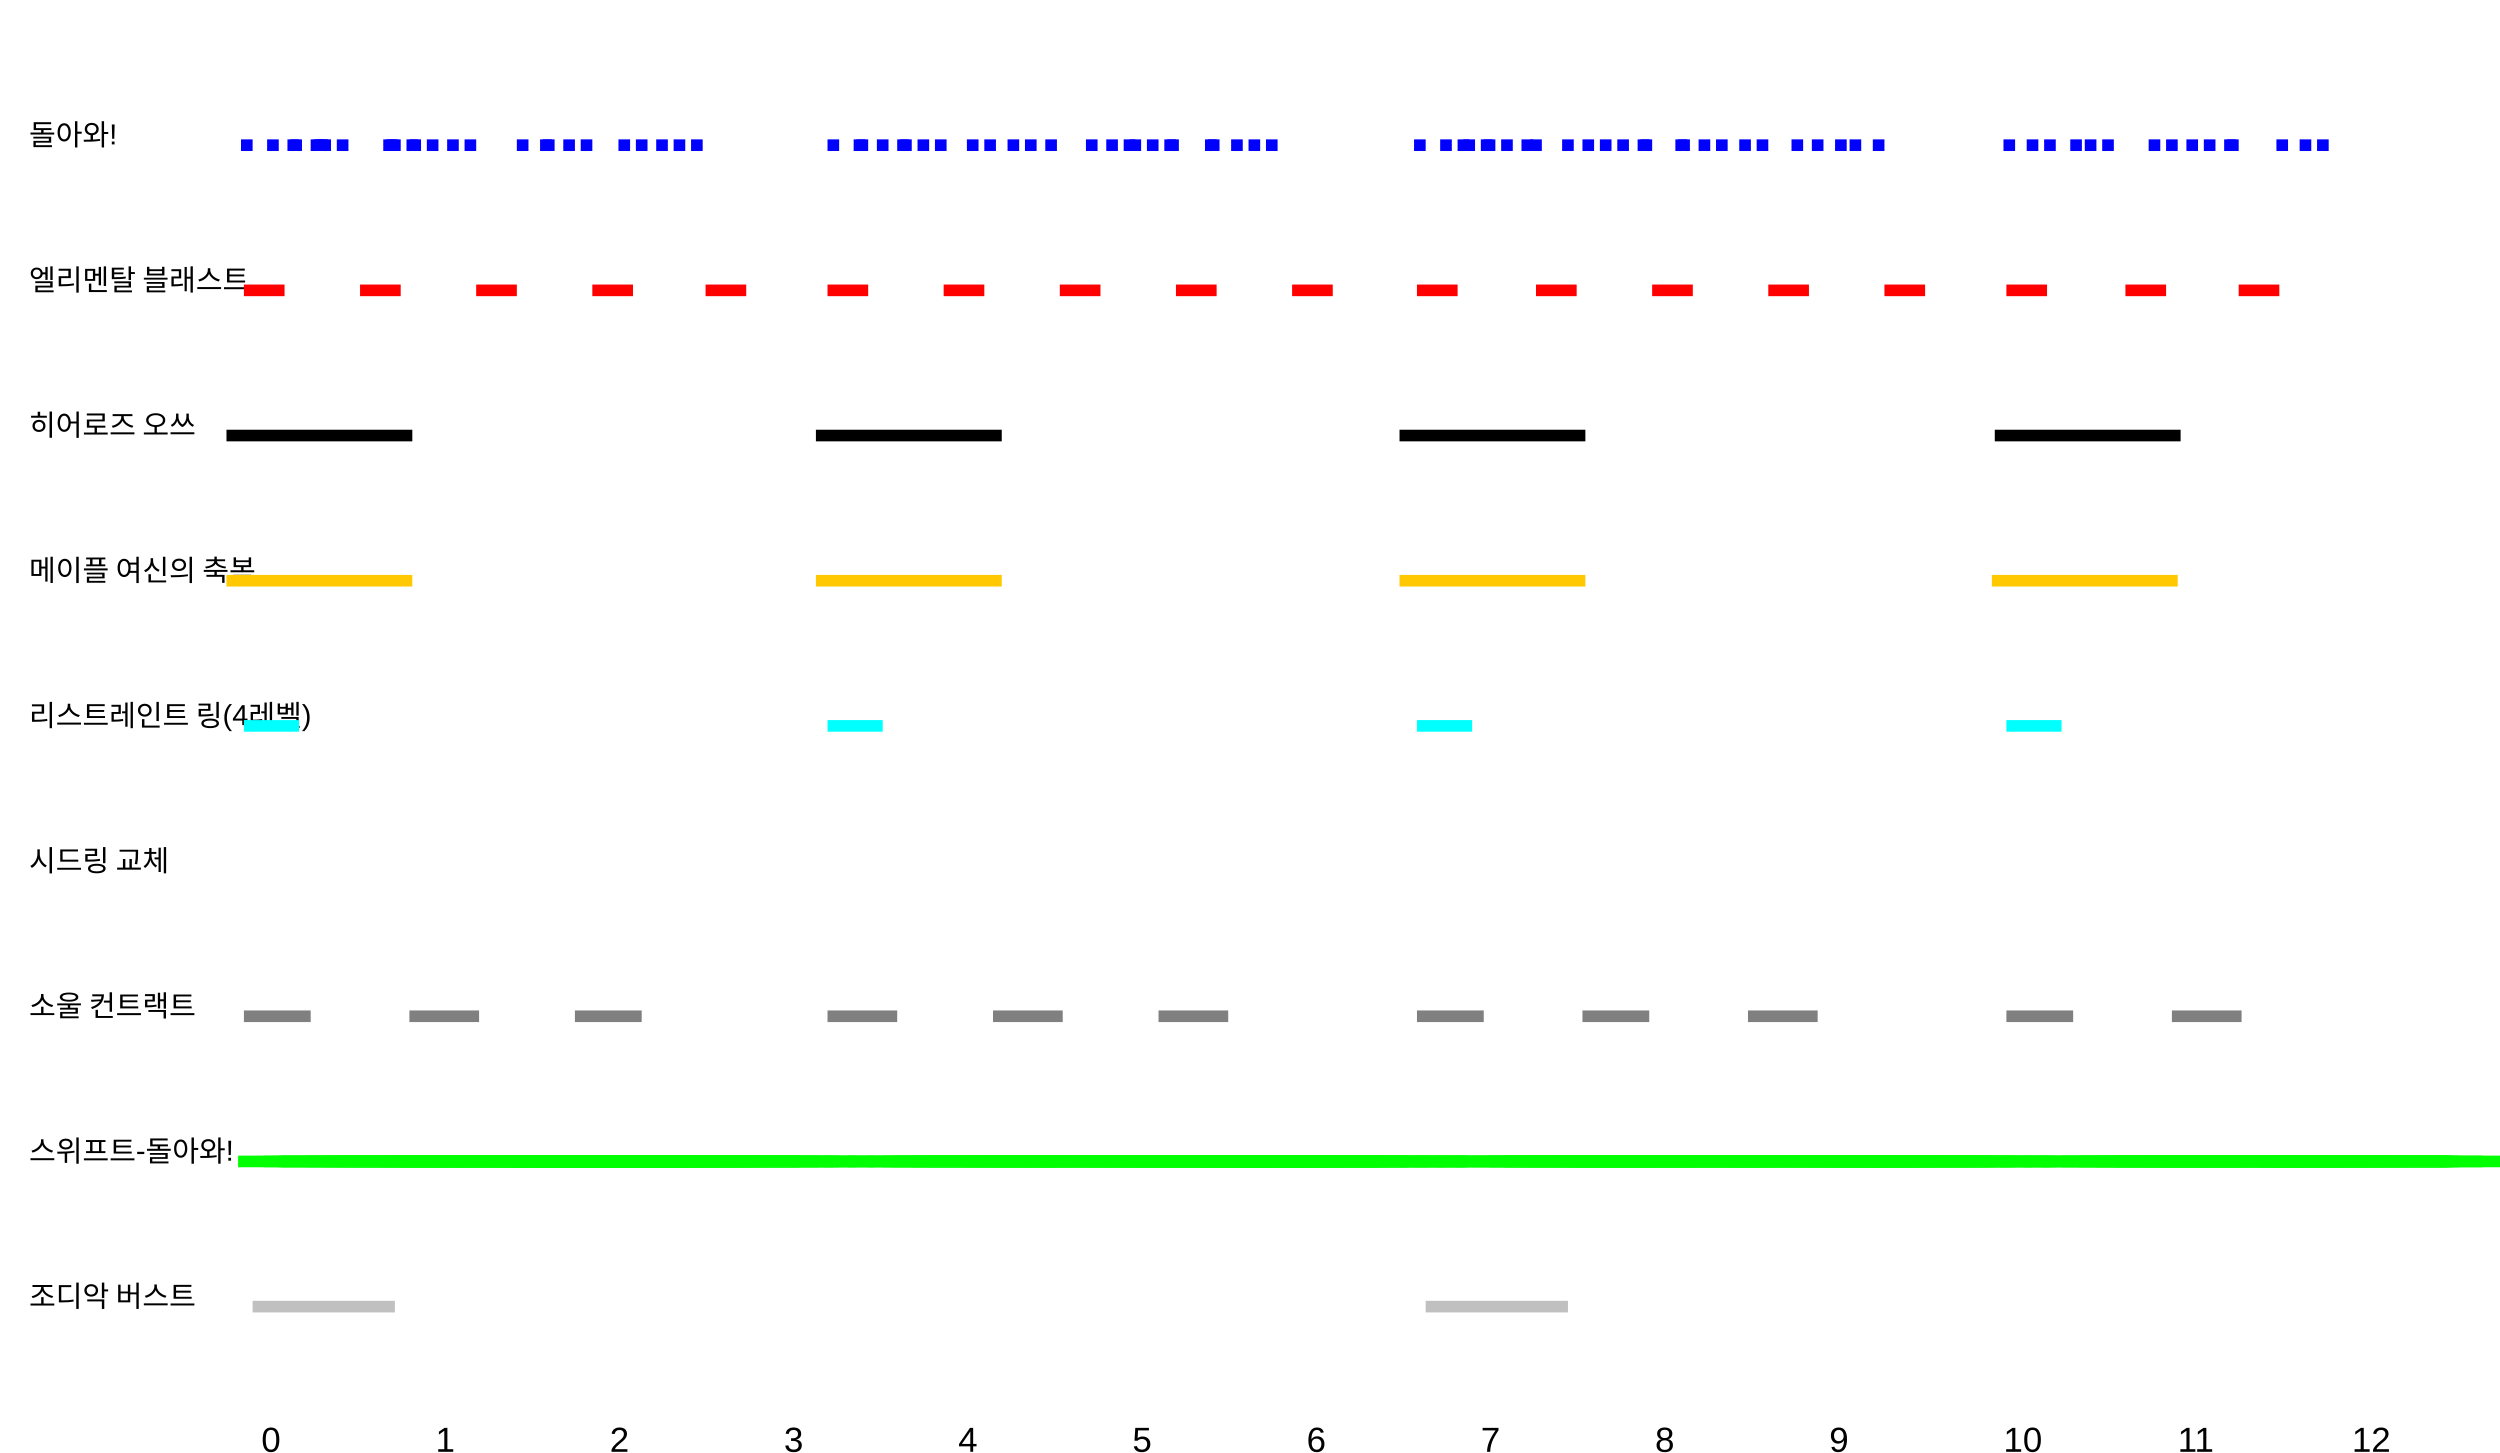
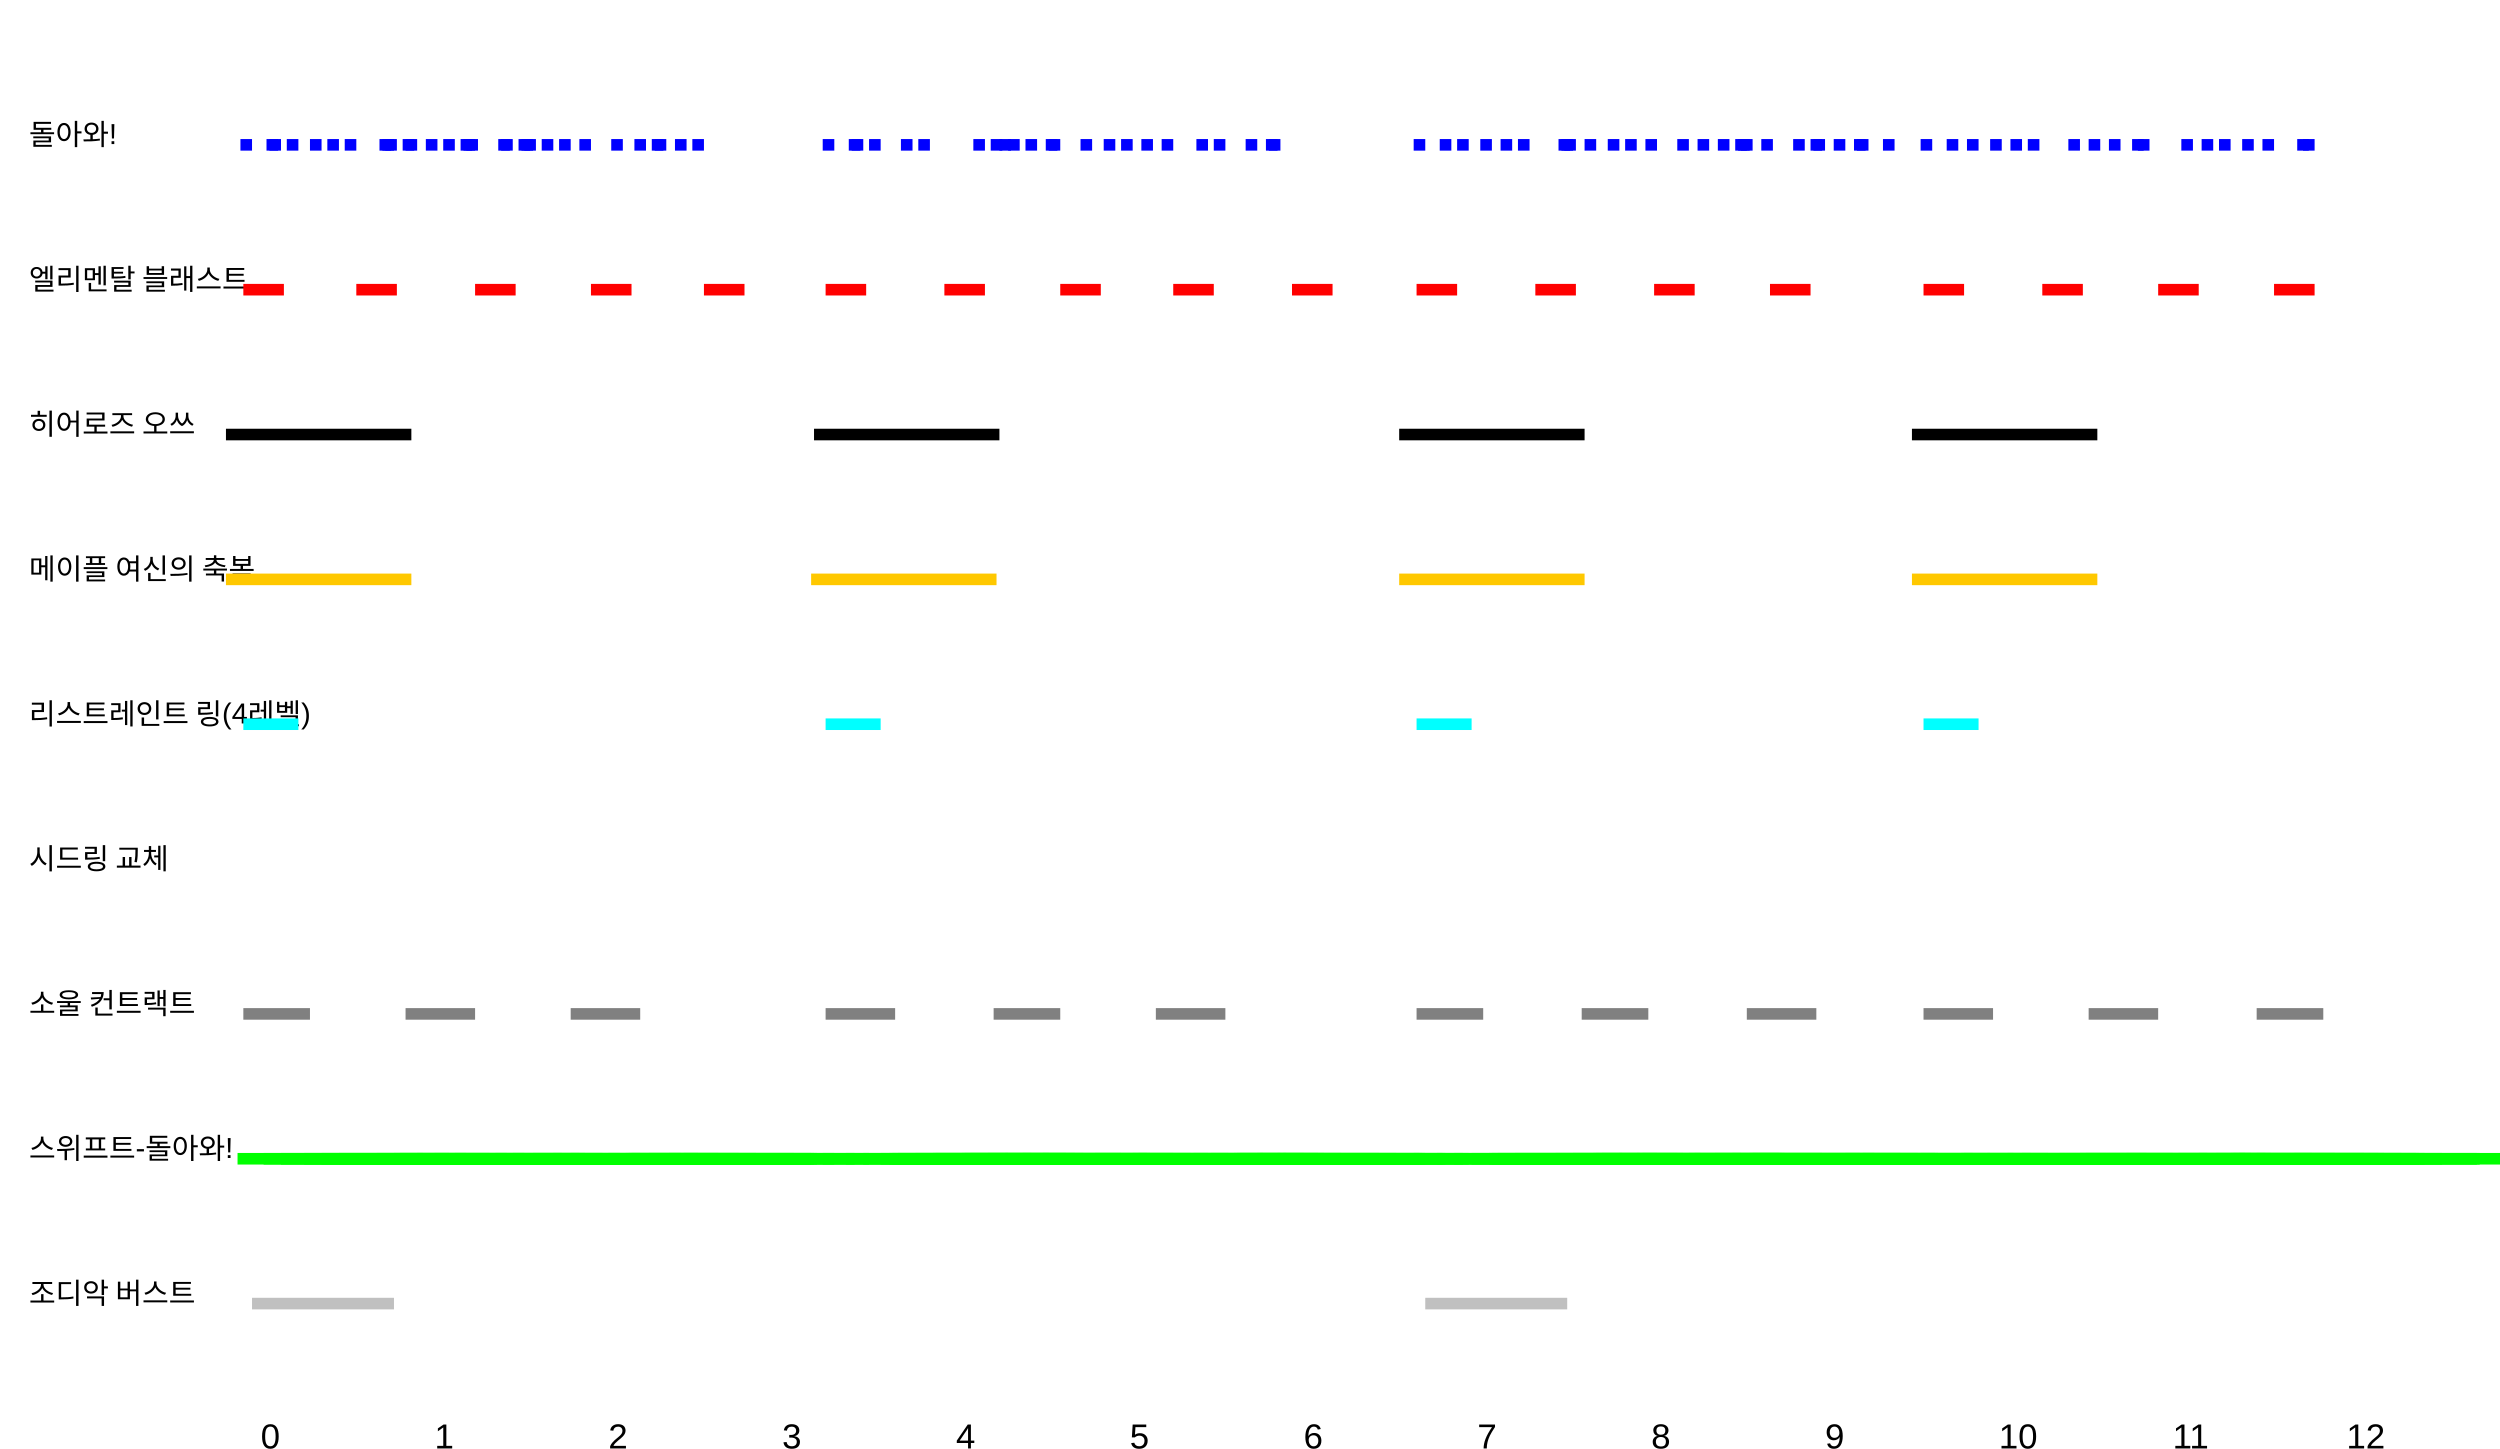
<svg xmlns="http://www.w3.org/2000/svg" style="fill-opacity:1; color-rendering:auto; color-interpolation:auto; text-rendering:auto; stroke:black; stroke-linecap:square; stroke-miterlimit:10; shape-rendering:auto; stroke-opacity:1; fill:black; stroke-dasharray:none; font-weight:normal; stroke-width:1; font-family:'Dialog'; font-style:normal; stroke-linejoin:miter; font-size:12px; stroke-dashoffset:0; image-rendering:auto;">
  <defs id="genericDefs" />
  <g>
    <g style="font-family:'Arial'; font-size:10px;">
      <text x="10" xml:space="preserve" y="50" style="stroke:none;">돌아와!</text>
      <line x1="85" x2="85" y1="50" style="fill:none; stroke:blue; stroke-width:4;" y2="50" />
      <line x1="94" x2="94" y1="50" style="fill:none; stroke:blue; stroke-width:4;" y2="50" />
+       <line x1="95" x2="95" y1="50" style="fill:none; stroke:blue; stroke-width:4;" y2="50" />
      <line x1="101" x2="101" y1="50" style="fill:none; stroke:blue; stroke-width:4;" y2="50" />
-       <line x1="102" x2="102" y1="50" style="fill:none; stroke:blue; stroke-width:4;" y2="50" />
      <line x1="109" x2="109" y1="50" style="fill:none; stroke:blue; stroke-width:4;" y2="50" />
-       <line x1="110" x2="110" y1="50" style="fill:none; stroke:blue; stroke-width:4;" y2="50" />
-       <line x1="111" x2="111" y1="50" style="fill:none; stroke:blue; stroke-width:4;" y2="50" />
-       <line x1="112" x2="112" y1="50" style="fill:none; stroke:blue; stroke-width:4;" y2="50" />
-       <line x1="118" x2="118" y1="50" style="fill:none; stroke:blue; stroke-width:4;" y2="50" />
+       <line x1="115" x2="115" y1="50" style="fill:none; stroke:blue; stroke-width:4;" y2="50" />
+       <line x1="121" x2="121" y1="50" style="fill:none; stroke:blue; stroke-width:4;" y2="50" />
+       <line x1="133" x2="133" y1="50" style="fill:none; stroke:blue; stroke-width:4;" y2="50" />
      <line x1="134" x2="134" y1="50" style="fill:none; stroke:blue; stroke-width:4;" y2="50" />
      <line x1="135" x2="135" y1="50" style="fill:none; stroke:blue; stroke-width:4;" y2="50" />
-       <line x1="136" x2="136" y1="50" style="fill:none; stroke:blue; stroke-width:4;" y2="50" />
+       <line x1="141" x2="141" y1="50" style="fill:none; stroke:blue; stroke-width:4;" y2="50" />
      <line x1="142" x2="142" y1="50" style="fill:none; stroke:blue; stroke-width:4;" y2="50" />
-       <line x1="143" x2="143" y1="50" style="fill:none; stroke:blue; stroke-width:4;" y2="50" />
      <line x1="149" x2="149" y1="50" style="fill:none; stroke:blue; stroke-width:4;" y2="50" />
-       <line x1="156" x2="156" y1="50" style="fill:none; stroke:blue; stroke-width:4;" y2="50" />
+       <line x1="155" x2="155" y1="50" style="fill:none; stroke:blue; stroke-width:4;" y2="50" />
+       <line x1="161" x2="161" y1="50" style="fill:none; stroke:blue; stroke-width:4;" y2="50" />
      <line x1="162" x2="162" y1="50" style="fill:none; stroke:blue; stroke-width:4;" y2="50" />
-       <line x1="180" x2="180" y1="50" style="fill:none; stroke:blue; stroke-width:4;" y2="50" />
-       <line x1="188" x2="188" y1="50" style="fill:none; stroke:blue; stroke-width:4;" y2="50" />
+       <line x1="163" x2="163" y1="50" style="fill:none; stroke:blue; stroke-width:4;" y2="50" />
+       <line x1="174" x2="174" y1="50" style="fill:none; stroke:blue; stroke-width:4;" y2="50" />
+       <line x1="175" x2="175" y1="50" style="fill:none; stroke:blue; stroke-width:4;" y2="50" />
+       <line x1="181" x2="181" y1="50" style="fill:none; stroke:blue; stroke-width:4;" y2="50" />
+       <line x1="182" x2="182" y1="50" style="fill:none; stroke:blue; stroke-width:4;" y2="50" />
+       <line x1="183" x2="183" y1="50" style="fill:none; stroke:blue; stroke-width:4;" y2="50" />
      <line x1="189" x2="189" y1="50" style="fill:none; stroke:blue; stroke-width:4;" y2="50" />
-       <line x1="196" x2="196" y1="50" style="fill:none; stroke:blue; stroke-width:4;" y2="50" />
+       <line x1="195" x2="195" y1="50" style="fill:none; stroke:blue; stroke-width:4;" y2="50" />
      <line x1="202" x2="202" y1="50" style="fill:none; stroke:blue; stroke-width:4;" y2="50" />
-       <line x1="215" x2="215" y1="50" style="fill:none; stroke:blue; stroke-width:4;" y2="50" />
+       <line x1="213" x2="213" y1="50" style="fill:none; stroke:blue; stroke-width:4;" y2="50" />
      <line x1="221" x2="221" y1="50" style="fill:none; stroke:blue; stroke-width:4;" y2="50" />
+       <line x1="227" x2="227" y1="50" style="fill:none; stroke:blue; stroke-width:4;" y2="50" />
      <line x1="228" x2="228" y1="50" style="fill:none; stroke:blue; stroke-width:4;" y2="50" />
-       <line x1="234" x2="234" y1="50" style="fill:none; stroke:blue; stroke-width:4;" y2="50" />
-       <line x1="240" x2="240" y1="50" style="fill:none; stroke:blue; stroke-width:4;" y2="50" />
-       <line x1="287" x2="287" y1="50" style="fill:none; stroke:blue; stroke-width:4;" y2="50" />
+       <line x1="235" x2="235" y1="50" style="fill:none; stroke:blue; stroke-width:4;" y2="50" />
+       <line x1="241" x2="241" y1="50" style="fill:none; stroke:blue; stroke-width:4;" y2="50" />
+       <line x1="286" x2="286" y1="50" style="fill:none; stroke:blue; stroke-width:4;" y2="50" />
+       <line x1="295" x2="295" y1="50" style="fill:none; stroke:blue; stroke-width:4;" y2="50" />
      <line x1="296" x2="296" y1="50" style="fill:none; stroke:blue; stroke-width:4;" y2="50" />
-       <line x1="297" x2="297" y1="50" style="fill:none; stroke:blue; stroke-width:4;" y2="50" />
-       <line x1="304" x2="304" y1="50" style="fill:none; stroke:blue; stroke-width:4;" y2="50" />
-       <line x1="311" x2="311" y1="50" style="fill:none; stroke:blue; stroke-width:4;" y2="50" />
-       <line x1="312" x2="312" y1="50" style="fill:none; stroke:blue; stroke-width:4;" y2="50" />
-       <line x1="318" x2="318" y1="50" style="fill:none; stroke:blue; stroke-width:4;" y2="50" />
-       <line x1="324" x2="324" y1="50" style="fill:none; stroke:blue; stroke-width:4;" y2="50" />
-       <line x1="335" x2="335" y1="50" style="fill:none; stroke:blue; stroke-width:4;" y2="50" />
-       <line x1="341" x2="341" y1="50" style="fill:none; stroke:blue; stroke-width:4;" y2="50" />
-       <line x1="349" x2="349" y1="50" style="fill:none; stroke:blue; stroke-width:4;" y2="50" />
-       <line x1="355" x2="355" y1="50" style="fill:none; stroke:blue; stroke-width:4;" y2="50" />
-       <line x1="362" x2="362" y1="50" style="fill:none; stroke:blue; stroke-width:4;" y2="50" />
-       <line x1="376" x2="376" y1="50" style="fill:none; stroke:blue; stroke-width:4;" y2="50" />
+       <line x1="302" x2="302" y1="50" style="fill:none; stroke:blue; stroke-width:4;" y2="50" />
+       <line x1="313" x2="313" y1="50" style="fill:none; stroke:blue; stroke-width:4;" y2="50" />
+       <line x1="319" x2="319" y1="50" style="fill:none; stroke:blue; stroke-width:4;" y2="50" />
+       <line x1="338" x2="338" y1="50" style="fill:none; stroke:blue; stroke-width:4;" y2="50" />
+       <line x1="344" x2="344" y1="50" style="fill:none; stroke:blue; stroke-width:4;" y2="50" />
+       <line x1="347" x2="347" y1="50" style="fill:none; stroke:blue; stroke-width:4;" y2="50" />
+       <line x1="350" x2="350" y1="50" style="fill:none; stroke:blue; stroke-width:4;" y2="50" />
+       <line x1="356" x2="356" y1="50" style="fill:none; stroke:blue; stroke-width:4;" y2="50" />
+       <line x1="363" x2="363" y1="50" style="fill:none; stroke:blue; stroke-width:4;" y2="50" />
+       <line x1="364" x2="364" y1="50" style="fill:none; stroke:blue; stroke-width:4;" y2="50" />
+       <line x1="375" x2="375" y1="50" style="fill:none; stroke:blue; stroke-width:4;" y2="50" />
      <line x1="383" x2="383" y1="50" style="fill:none; stroke:blue; stroke-width:4;" y2="50" />
      <line x1="389" x2="389" y1="50" style="fill:none; stroke:blue; stroke-width:4;" y2="50" />
-       <line x1="391" x2="391" y1="50" style="fill:none; stroke:blue; stroke-width:4;" y2="50" />
-       <line x1="397" x2="397" y1="50" style="fill:none; stroke:blue; stroke-width:4;" y2="50" />
+       <line x1="396" x2="396" y1="50" style="fill:none; stroke:blue; stroke-width:4;" y2="50" />
      <line x1="403" x2="403" y1="50" style="fill:none; stroke:blue; stroke-width:4;" y2="50" />
-       <line x1="404" x2="404" y1="50" style="fill:none; stroke:blue; stroke-width:4;" y2="50" />
-       <line x1="417" x2="417" y1="50" style="fill:none; stroke:blue; stroke-width:4;" y2="50" />
-       <line x1="418" x2="418" y1="50" style="fill:none; stroke:blue; stroke-width:4;" y2="50" />
-       <line x1="426" x2="426" y1="50" style="fill:none; stroke:blue; stroke-width:4;" y2="50" />
+       <line x1="415" x2="415" y1="50" style="fill:none; stroke:blue; stroke-width:4;" y2="50" />
+       <line x1="421" x2="421" y1="50" style="fill:none; stroke:blue; stroke-width:4;" y2="50" />
      <line x1="432" x2="432" y1="50" style="fill:none; stroke:blue; stroke-width:4;" y2="50" />
-       <line x1="438" x2="438" y1="50" style="fill:none; stroke:blue; stroke-width:4;" y2="50" />
-       <line x1="489" x2="489" y1="50" style="fill:none; stroke:blue; stroke-width:4;" y2="50" />
-       <line x1="498" x2="498" y1="50" style="fill:none; stroke:blue; stroke-width:4;" y2="50" />
-       <line x1="504" x2="504" y1="50" style="fill:none; stroke:blue; stroke-width:4;" y2="50" />
-       <line x1="506" x2="506" y1="50" style="fill:none; stroke:blue; stroke-width:4;" y2="50" />
-       <line x1="512" x2="512" y1="50" style="fill:none; stroke:blue; stroke-width:4;" y2="50" />
+       <line x1="439" x2="439" y1="50" style="fill:none; stroke:blue; stroke-width:4;" y2="50" />
+       <line x1="440" x2="440" y1="50" style="fill:none; stroke:blue; stroke-width:4;" y2="50" />
+       <line x1="490" x2="490" y1="50" style="fill:none; stroke:blue; stroke-width:4;" y2="50" />
+       <line x1="499" x2="499" y1="50" style="fill:none; stroke:blue; stroke-width:4;" y2="50" />
+       <line x1="505" x2="505" y1="50" style="fill:none; stroke:blue; stroke-width:4;" y2="50" />
      <line x1="513" x2="513" y1="50" style="fill:none; stroke:blue; stroke-width:4;" y2="50" />
-       <line x1="519" x2="519" y1="50" style="fill:none; stroke:blue; stroke-width:4;" y2="50" />
+       <line x1="520" x2="520" y1="50" style="fill:none; stroke:blue; stroke-width:4;" y2="50" />
      <line x1="526" x2="526" y1="50" style="fill:none; stroke:blue; stroke-width:4;" y2="50" />
-       <line x1="529" x2="529" y1="50" style="fill:none; stroke:blue; stroke-width:4;" y2="50" />
      <line x1="540" x2="540" y1="50" style="fill:none; stroke:blue; stroke-width:4;" y2="50" />
-       <line x1="547" x2="547" y1="50" style="fill:none; stroke:blue; stroke-width:4;" y2="50" />
-       <line x1="553" x2="553" y1="50" style="fill:none; stroke:blue; stroke-width:4;" y2="50" />
-       <line x1="559" x2="559" y1="50" style="fill:none; stroke:blue; stroke-width:4;" y2="50" />
-       <line x1="566" x2="566" y1="50" style="fill:none; stroke:blue; stroke-width:4;" y2="50" />
-       <line x1="567" x2="567" y1="50" style="fill:none; stroke:blue; stroke-width:4;" y2="50" />
-       <line x1="579" x2="579" y1="50" style="fill:none; stroke:blue; stroke-width:4;" y2="50" />
-       <line x1="580" x2="580" y1="50" style="fill:none; stroke:blue; stroke-width:4;" y2="50" />
-       <line x1="587" x2="587" y1="50" style="fill:none; stroke:blue; stroke-width:4;" y2="50" />
-       <line x1="593" x2="593" y1="50" style="fill:none; stroke:blue; stroke-width:4;" y2="50" />
+       <line x1="541" x2="541" y1="50" style="fill:none; stroke:blue; stroke-width:4;" y2="50" />
+       <line x1="542" x2="542" y1="50" style="fill:none; stroke:blue; stroke-width:4;" y2="50" />
+       <line x1="549" x2="549" y1="50" style="fill:none; stroke:blue; stroke-width:4;" y2="50" />
+       <line x1="557" x2="557" y1="50" style="fill:none; stroke:blue; stroke-width:4;" y2="50" />
+       <line x1="563" x2="563" y1="50" style="fill:none; stroke:blue; stroke-width:4;" y2="50" />
+       <line x1="570" x2="570" y1="50" style="fill:none; stroke:blue; stroke-width:4;" y2="50" />
+       <line x1="581" x2="581" y1="50" style="fill:none; stroke:blue; stroke-width:4;" y2="50" />
+       <line x1="588" x2="588" y1="50" style="fill:none; stroke:blue; stroke-width:4;" y2="50" />
+       <line x1="595" x2="595" y1="50" style="fill:none; stroke:blue; stroke-width:4;" y2="50" />
      <line x1="601" x2="601" y1="50" style="fill:none; stroke:blue; stroke-width:4;" y2="50" />
-       <line x1="607" x2="607" y1="50" style="fill:none; stroke:blue; stroke-width:4;" y2="50" />
-       <line x1="619" x2="619" y1="50" style="fill:none; stroke:blue; stroke-width:4;" y2="50" />
-       <line x1="626" x2="626" y1="50" style="fill:none; stroke:blue; stroke-width:4;" y2="50" />
-       <line x1="634" x2="634" y1="50" style="fill:none; stroke:blue; stroke-width:4;" y2="50" />
-       <line x1="639" x2="639" y1="50" style="fill:none; stroke:blue; stroke-width:4;" y2="50" />
-       <line x1="647" x2="647" y1="50" style="fill:none; stroke:blue; stroke-width:4;" y2="50" />
-       <line x1="692" x2="692" y1="50" style="fill:none; stroke:blue; stroke-width:4;" y2="50" />
-       <line x1="700" x2="700" y1="50" style="fill:none; stroke:blue; stroke-width:4;" y2="50" />
-       <line x1="706" x2="706" y1="50" style="fill:none; stroke:blue; stroke-width:4;" y2="50" />
-       <line x1="715" x2="715" y1="50" style="fill:none; stroke:blue; stroke-width:4;" y2="50" />
-       <line x1="720" x2="720" y1="50" style="fill:none; stroke:blue; stroke-width:4;" y2="50" />
-       <line x1="726" x2="726" y1="50" style="fill:none; stroke:blue; stroke-width:4;" y2="50" />
-       <line x1="742" x2="742" y1="50" style="fill:none; stroke:blue; stroke-width:4;" y2="50" />
-       <line x1="748" x2="748" y1="50" style="fill:none; stroke:blue; stroke-width:4;" y2="50" />
+       <line x1="602" x2="602" y1="50" style="fill:none; stroke:blue; stroke-width:4;" y2="50" />
+       <line x1="603" x2="603" y1="50" style="fill:none; stroke:blue; stroke-width:4;" y2="50" />
+       <line x1="610" x2="610" y1="50" style="fill:none; stroke:blue; stroke-width:4;" y2="50" />
+       <line x1="621" x2="621" y1="50" style="fill:none; stroke:blue; stroke-width:4;" y2="50" />
+       <line x1="627" x2="627" y1="50" style="fill:none; stroke:blue; stroke-width:4;" y2="50" />
+       <line x1="628" x2="628" y1="50" style="fill:none; stroke:blue; stroke-width:4;" y2="50" />
+       <line x1="635" x2="635" y1="50" style="fill:none; stroke:blue; stroke-width:4;" y2="50" />
+       <line x1="642" x2="642" y1="50" style="fill:none; stroke:blue; stroke-width:4;" y2="50" />
+       <line x1="643" x2="643" y1="50" style="fill:none; stroke:blue; stroke-width:4;" y2="50" />
+       <line x1="652" x2="652" y1="50" style="fill:none; stroke:blue; stroke-width:4;" y2="50" />
+       <line x1="665" x2="665" y1="50" style="fill:none; stroke:blue; stroke-width:4;" y2="50" />
+       <line x1="674" x2="674" y1="50" style="fill:none; stroke:blue; stroke-width:4;" y2="50" />
+       <line x1="681" x2="681" y1="50" style="fill:none; stroke:blue; stroke-width:4;" y2="50" />
+       <line x1="689" x2="689" y1="50" style="fill:none; stroke:blue; stroke-width:4;" y2="50" />
+       <line x1="696" x2="696" y1="50" style="fill:none; stroke:blue; stroke-width:4;" y2="50" />
+       <line x1="702" x2="702" y1="50" style="fill:none; stroke:blue; stroke-width:4;" y2="50" />
+       <line x1="716" x2="716" y1="50" style="fill:none; stroke:blue; stroke-width:4;" y2="50" />
+       <line x1="723" x2="723" y1="50" style="fill:none; stroke:blue; stroke-width:4;" y2="50" />
+       <line x1="730" x2="730" y1="50" style="fill:none; stroke:blue; stroke-width:4;" y2="50" />
+       <line x1="738" x2="738" y1="50" style="fill:none; stroke:blue; stroke-width:4;" y2="50" />
+       <line x1="740" x2="740" y1="50" style="fill:none; stroke:blue; stroke-width:4;" y2="50" />
      <line x1="755" x2="755" y1="50" style="fill:none; stroke:blue; stroke-width:4;" y2="50" />
-       <line x1="761" x2="761" y1="50" style="fill:none; stroke:blue; stroke-width:4;" y2="50" />
+       <line x1="762" x2="762" y1="50" style="fill:none; stroke:blue; stroke-width:4;" y2="50" />
      <line x1="768" x2="768" y1="50" style="fill:none; stroke:blue; stroke-width:4;" y2="50" />
-       <line x1="769" x2="769" y1="50" style="fill:none; stroke:blue; stroke-width:4;" y2="50" />
-       <line x1="786" x2="786" y1="50" style="fill:none; stroke:blue; stroke-width:4;" y2="50" />
-       <line x1="794" x2="794" y1="50" style="fill:none; stroke:blue; stroke-width:4;" y2="50" />
-       <line x1="800" x2="800" y1="50" style="fill:none; stroke:blue; stroke-width:4;" y2="50" />
+       <line x1="776" x2="776" y1="50" style="fill:none; stroke:blue; stroke-width:4;" y2="50" />
+       <line x1="783" x2="783" y1="50" style="fill:none; stroke:blue; stroke-width:4;" y2="50" />
+       <line x1="795" x2="795" y1="50" style="fill:none; stroke:blue; stroke-width:4;" y2="50" />
+       <line x1="797" x2="797" y1="50" style="fill:none; stroke:blue; stroke-width:4;" y2="50" />
      <text x="10" xml:space="preserve" y="100" style="stroke-width:4; stroke:none;">엘리멘탈 블래스트</text>
      <line x1="86" x2="96" y1="100" style="fill:none; stroke:red; stroke-width:4;" y2="100" />
-       <line x1="126" x2="136" y1="100" style="fill:none; stroke:red; stroke-width:4;" y2="100" />
+       <line x1="125" x2="135" y1="100" style="fill:none; stroke:red; stroke-width:4;" y2="100" />
      <line x1="166" x2="176" y1="100" style="fill:none; stroke:red; stroke-width:4;" y2="100" />
      <line x1="206" x2="216" y1="100" style="fill:none; stroke:red; stroke-width:4;" y2="100" />
      <line x1="245" x2="255" y1="100" style="fill:none; stroke:red; stroke-width:4;" y2="100" />
      <line x1="287" x2="297" y1="100" style="fill:none; stroke:red; stroke-width:4;" y2="100" />
-       <line x1="327" x2="337" y1="100" style="fill:none; stroke:red; stroke-width:4;" y2="100" />
-       <line x1="367" x2="377" y1="100" style="fill:none; stroke:red; stroke-width:4;" y2="100" />
+       <line x1="328" x2="338" y1="100" style="fill:none; stroke:red; stroke-width:4;" y2="100" />
+       <line x1="368" x2="378" y1="100" style="fill:none; stroke:red; stroke-width:4;" y2="100" />
      <line x1="407" x2="417" y1="100" style="fill:none; stroke:red; stroke-width:4;" y2="100" />
-       <line x1="447" x2="457" y1="100" style="fill:none; stroke:red; stroke-width:4;" y2="100" />
-       <line x1="490" x2="500" y1="100" style="fill:none; stroke:red; stroke-width:4;" y2="100" />
-       <line x1="531" x2="541" y1="100" style="fill:none; stroke:red; stroke-width:4;" y2="100" />
-       <line x1="571" x2="581" y1="100" style="fill:none; stroke:red; stroke-width:4;" y2="100" />
-       <line x1="611" x2="621" y1="100" style="fill:none; stroke:red; stroke-width:4;" y2="100" />
-       <line x1="651" x2="661" y1="100" style="fill:none; stroke:red; stroke-width:4;" y2="100" />
-       <line x1="693" x2="703" y1="100" style="fill:none; stroke:red; stroke-width:4;" y2="100" />
-       <line x1="734" x2="744" y1="100" style="fill:none; stroke:red; stroke-width:4;" y2="100" />
-       <line x1="773" x2="783" y1="100" style="fill:none; stroke:red; stroke-width:4;" y2="100" />
+       <line x1="448" x2="458" y1="100" style="fill:none; stroke:red; stroke-width:4;" y2="100" />
+       <line x1="491" x2="501" y1="100" style="fill:none; stroke:red; stroke-width:4;" y2="100" />
+       <line x1="532" x2="542" y1="100" style="fill:none; stroke:red; stroke-width:4;" y2="100" />
+       <line x1="573" x2="583" y1="100" style="fill:none; stroke:red; stroke-width:4;" y2="100" />
+       <line x1="613" x2="623" y1="100" style="fill:none; stroke:red; stroke-width:4;" y2="100" />
+       <line x1="666" x2="676" y1="100" style="fill:none; stroke:red; stroke-width:4;" y2="100" />
+       <line x1="707" x2="717" y1="100" style="fill:none; stroke:red; stroke-width:4;" y2="100" />
+       <line x1="747" x2="757" y1="100" style="fill:none; stroke:red; stroke-width:4;" y2="100" />
+       <line x1="787" x2="797" y1="100" style="fill:none; stroke:red; stroke-width:4;" y2="100" />
      <text x="10" xml:space="preserve" y="150" style="stroke-width:4; stroke:none;">히어로즈 오쓰</text>
      <line x1="80" x2="140" y1="150" style="fill:none; stroke-width:4;" y2="150" />
      <line x1="283" x2="343" y1="150" style="fill:none; stroke-width:4;" y2="150" />
-       <line x1="484" x2="544" y1="150" style="fill:none; stroke-width:4;" y2="150" />
-       <line x1="689" x2="749" y1="150" style="fill:none; stroke-width:4;" y2="150" />
+       <line x1="485" x2="545" y1="150" style="fill:none; stroke-width:4;" y2="150" />
+       <line x1="662" x2="722" y1="150" style="fill:none; stroke-width:4;" y2="150" />
      <text x="10" xml:space="preserve" y="200" style="stroke-width:4; stroke:none;">메이플 여신의 축복</text>
      <line x1="80" x2="140" y1="200" style="fill:none; stroke:rgb(255,200,0); stroke-width:4;" y2="200" />
-       <line x1="283" x2="343" y1="200" style="fill:none; stroke:rgb(255,200,0); stroke-width:4;" y2="200" />
-       <line x1="484" x2="544" y1="200" style="fill:none; stroke:rgb(255,200,0); stroke-width:4;" y2="200" />
-       <line x1="688" x2="748" y1="200" style="fill:none; stroke:rgb(255,200,0); stroke-width:4;" y2="200" />
+       <line x1="282" x2="342" y1="200" style="fill:none; stroke:rgb(255,200,0); stroke-width:4;" y2="200" />
+       <line x1="485" x2="545" y1="200" style="fill:none; stroke:rgb(255,200,0); stroke-width:4;" y2="200" />
+       <line x1="662" x2="722" y1="200" style="fill:none; stroke:rgb(255,200,0); stroke-width:4;" y2="200" />
      <text x="10" xml:space="preserve" y="250" style="stroke-width:4; stroke:none;">리스트레인트 링(4레벨)</text>
      <line x1="86" x2="101" y1="250" style="fill:none; stroke:aqua; stroke-width:4;" y2="250" />
      <line x1="287" x2="302" y1="250" style="fill:none; stroke:aqua; stroke-width:4;" y2="250" />
-       <line x1="490" x2="505" y1="250" style="fill:none; stroke:aqua; stroke-width:4;" y2="250" />
-       <line x1="693" x2="708" y1="250" style="fill:none; stroke:aqua; stroke-width:4;" y2="250" />
+       <line x1="491" x2="506" y1="250" style="fill:none; stroke:aqua; stroke-width:4;" y2="250" />
+       <line x1="666" x2="681" y1="250" style="fill:none; stroke:aqua; stroke-width:4;" y2="250" />
      <text x="10" xml:space="preserve" y="300" style="stroke-width:4; stroke:none;">시드링 교체</text>
      <text x="10" xml:space="preserve" y="350" style="stroke-width:4; stroke:none;">소울 컨트랙트</text>
      <line x1="86" x2="105" y1="350" style="fill:none; stroke:gray; stroke-width:4;" y2="350" />
-       <line x1="143" x2="163" y1="350" style="fill:none; stroke:gray; stroke-width:4;" y2="350" />
-       <line x1="200" x2="219" y1="350" style="fill:none; stroke:gray; stroke-width:4;" y2="350" />
+       <line x1="142" x2="162" y1="350" style="fill:none; stroke:gray; stroke-width:4;" y2="350" />
+       <line x1="199" x2="219" y1="350" style="fill:none; stroke:gray; stroke-width:4;" y2="350" />
      <line x1="287" x2="307" y1="350" style="fill:none; stroke:gray; stroke-width:4;" y2="350" />
-       <line x1="344" x2="364" y1="350" style="fill:none; stroke:gray; stroke-width:4;" y2="350" />
+       <line x1="345" x2="364" y1="350" style="fill:none; stroke:gray; stroke-width:4;" y2="350" />
      <line x1="401" x2="421" y1="350" style="fill:none; stroke:gray; stroke-width:4;" y2="350" />
-       <line x1="490" x2="509" y1="350" style="fill:none; stroke:gray; stroke-width:4;" y2="350" />
-       <line x1="547" x2="566" y1="350" style="fill:none; stroke:gray; stroke-width:4;" y2="350" />
-       <line x1="604" x2="624" y1="350" style="fill:none; stroke:gray; stroke-width:4;" y2="350" />
-       <line x1="693" x2="712" y1="350" style="fill:none; stroke:gray; stroke-width:4;" y2="350" />
-       <line x1="750" x2="770" y1="350" style="fill:none; stroke:gray; stroke-width:4;" y2="350" />
+       <line x1="491" x2="510" y1="350" style="fill:none; stroke:gray; stroke-width:4;" y2="350" />
+       <line x1="548" x2="567" y1="350" style="fill:none; stroke:gray; stroke-width:4;" y2="350" />
+       <line x1="605" x2="625" y1="350" style="fill:none; stroke:gray; stroke-width:4;" y2="350" />
+       <line x1="666" x2="686" y1="350" style="fill:none; stroke:gray; stroke-width:4;" y2="350" />
+       <line x1="723" x2="743" y1="350" style="fill:none; stroke:gray; stroke-width:4;" y2="350" />
+       <line x1="781" x2="800" y1="350" style="fill:none; stroke:gray; stroke-width:4;" y2="350" />
      <text x="10" xml:space="preserve" y="400" style="stroke-width:4; stroke:none;">스위프트-돌아와!</text>
      <line x1="84" x2="144" y1="400" style="fill:none; stroke:lime; stroke-width:4;" y2="400" />
      <line x1="93" x2="153" y1="400" style="fill:none; stroke:lime; stroke-width:4;" y2="400" />
-       <line x1="98" x2="158" y1="400" style="fill:none; stroke:lime; stroke-width:4;" y2="400" />
      <line x1="99" x2="159" y1="400" style="fill:none; stroke:lime; stroke-width:4;" y2="400" />
-       <line x1="108" x2="168" y1="400" style="fill:none; stroke:lime; stroke-width:4;" y2="400" />
-       <line x1="114" x2="174" y1="400" style="fill:none; stroke:lime; stroke-width:4;" y2="400" />
-       <line x1="120" x2="180" y1="400" style="fill:none; stroke:lime; stroke-width:4;" y2="400" />
-       <line x1="133" x2="193" y1="400" style="fill:none; stroke:lime; stroke-width:4;" y2="400" />
+       <line x1="107" x2="167" y1="400" style="fill:none; stroke:lime; stroke-width:4;" y2="400" />
+       <line x1="113" x2="173" y1="400" style="fill:none; stroke:lime; stroke-width:4;" y2="400" />
+       <line x1="119" x2="179" y1="400" style="fill:none; stroke:lime; stroke-width:4;" y2="400" />
+       <line x1="132" x2="192" y1="400" style="fill:none; stroke:lime; stroke-width:4;" y2="400" />
      <line x1="138" x2="198" y1="400" style="fill:none; stroke:lime; stroke-width:4;" y2="400" />
      <line x1="140" x2="200" y1="400" style="fill:none; stroke:lime; stroke-width:4;" y2="400" />
-       <line x1="147" x2="207" y1="400" style="fill:none; stroke:lime; stroke-width:4;" y2="400" />
+       <line x1="146" x2="206" y1="400" style="fill:none; stroke:lime; stroke-width:4;" y2="400" />
      <line x1="152" x2="212" y1="400" style="fill:none; stroke:lime; stroke-width:4;" y2="400" />
      <line x1="159" x2="219" y1="400" style="fill:none; stroke:lime; stroke-width:4;" y2="400" />
-       <line x1="161" x2="221" y1="400" style="fill:none; stroke:lime; stroke-width:4;" y2="400" />
      <line x1="173" x2="233" y1="400" style="fill:none; stroke:lime; stroke-width:4;" y2="400" />
-       <line x1="174" x2="234" y1="400" style="fill:none; stroke:lime; stroke-width:4;" y2="400" />
-       <line x1="175" x2="235" y1="400" style="fill:none; stroke:lime; stroke-width:4;" y2="400" />
-       <line x1="176" x2="236" y1="400" style="fill:none; stroke:lime; stroke-width:4;" y2="400" />
-       <line x1="177" x2="237" y1="400" style="fill:none; stroke:lime; stroke-width:4;" y2="400" />
-       <line x1="178" x2="238" y1="400" style="fill:none; stroke:lime; stroke-width:4;" y2="400" />
+       <line x1="179" x2="239" y1="400" style="fill:none; stroke:lime; stroke-width:4;" y2="400" />
      <line x1="186" x2="246" y1="400" style="fill:none; stroke:lime; stroke-width:4;" y2="400" />
      <line x1="193" x2="253" y1="400" style="fill:none; stroke:lime; stroke-width:4;" y2="400" />
-       <line x1="198" x2="258" y1="400" style="fill:none; stroke:lime; stroke-width:4;" y2="400" />
-       <line x1="200" x2="260" y1="400" style="fill:none; stroke:lime; stroke-width:4;" y2="400" />
+       <line x1="199" x2="259" y1="400" style="fill:none; stroke:lime; stroke-width:4;" y2="400" />
      <line x1="212" x2="272" y1="400" style="fill:none; stroke:lime; stroke-width:4;" y2="400" />
-       <line x1="214" x2="274" y1="400" style="fill:none; stroke:lime; stroke-width:4;" y2="400" />
+       <line x1="218" x2="278" y1="400" style="fill:none; stroke:lime; stroke-width:4;" y2="400" />
+       <line x1="219" x2="279" y1="400" style="fill:none; stroke:lime; stroke-width:4;" y2="400" />
      <line x1="220" x2="280" y1="400" style="fill:none; stroke:lime; stroke-width:4;" y2="400" />
-       <line x1="225" x2="285" y1="400" style="fill:none; stroke:lime; stroke-width:4;" y2="400" />
-       <line x1="227" x2="287" y1="400" style="fill:none; stroke:lime; stroke-width:4;" y2="400" />
+       <line x1="226" x2="286" y1="400" style="fill:none; stroke:lime; stroke-width:4;" y2="400" />
      <line x1="233" x2="293" y1="400" style="fill:none; stroke:lime; stroke-width:4;" y2="400" />
-       <line x1="239" x2="299" y1="400" style="fill:none; stroke:lime; stroke-width:4;" y2="400" />
+       <line x1="238" x2="298" y1="400" style="fill:none; stroke:lime; stroke-width:4;" y2="400" />
      <line x1="286" x2="346" y1="400" style="fill:none; stroke:lime; stroke-width:4;" y2="400" />
      <line x1="294" x2="354" y1="400" style="fill:none; stroke:lime; stroke-width:4;" y2="400" />
-       <line x1="301" x2="361" y1="400" style="fill:none; stroke:lime; stroke-width:4;" y2="400" />
+       <line x1="300" x2="360" y1="400" style="fill:none; stroke:lime; stroke-width:4;" y2="400" />
      <line x1="306" x2="366" y1="400" style="fill:none; stroke:lime; stroke-width:4;" y2="400" />
      <line x1="309" x2="369" y1="400" style="fill:none; stroke:lime; stroke-width:4;" y2="400" />
-       <line x1="316" x2="376" y1="400" style="fill:none; stroke:lime; stroke-width:4;" y2="400" />
-       <line x1="322" x2="382" y1="400" style="fill:none; stroke:lime; stroke-width:4;" y2="400" />
+       <line x1="310" x2="370" y1="400" style="fill:none; stroke:lime; stroke-width:4;" y2="400" />
+       <line x1="312" x2="372" y1="400" style="fill:none; stroke:lime; stroke-width:4;" y2="400" />
+       <line x1="318" x2="378" y1="400" style="fill:none; stroke:lime; stroke-width:4;" y2="400" />
+       <line x1="324" x2="384" y1="400" style="fill:none; stroke:lime; stroke-width:4;" y2="400" />
+       <line x1="325" x2="385" y1="400" style="fill:none; stroke:lime; stroke-width:4;" y2="400" />
      <line x1="334" x2="394" y1="400" style="fill:none; stroke:lime; stroke-width:4;" y2="400" />
-       <line x1="340" x2="400" y1="400" style="fill:none; stroke:lime; stroke-width:4;" y2="400" />
-       <line x1="348" x2="408" y1="400" style="fill:none; stroke:lime; stroke-width:4;" y2="400" />
-       <line x1="354" x2="414" y1="400" style="fill:none; stroke:lime; stroke-width:4;" y2="400" />
-       <line x1="360" x2="420" y1="400" style="fill:none; stroke:lime; stroke-width:4;" y2="400" />
-       <line x1="373" x2="433" y1="400" style="fill:none; stroke:lime; stroke-width:4;" y2="400" />
-       <line x1="375" x2="435" y1="400" style="fill:none; stroke:lime; stroke-width:4;" y2="400" />
+       <line x1="335" x2="395" y1="400" style="fill:none; stroke:lime; stroke-width:4;" y2="400" />
+       <line x1="337" x2="397" y1="400" style="fill:none; stroke:lime; stroke-width:4;" y2="400" />
+       <line x1="343" x2="403" y1="400" style="fill:none; stroke:lime; stroke-width:4;" y2="400" />
+       <line x1="349" x2="409" y1="400" style="fill:none; stroke:lime; stroke-width:4;" y2="400" />
+       <line x1="355" x2="415" y1="400" style="fill:none; stroke:lime; stroke-width:4;" y2="400" />
+       <line x1="362" x2="422" y1="400" style="fill:none; stroke:lime; stroke-width:4;" y2="400" />
+       <line x1="374" x2="434" y1="400" style="fill:none; stroke:lime; stroke-width:4;" y2="400" />
      <line x1="380" x2="440" y1="400" style="fill:none; stroke:lime; stroke-width:4;" y2="400" />
      <line x1="382" x2="442" y1="400" style="fill:none; stroke:lime; stroke-width:4;" y2="400" />
      <line x1="388" x2="448" y1="400" style="fill:none; stroke:lime; stroke-width:4;" y2="400" />
-       <line x1="394" x2="454" y1="400" style="fill:none; stroke:lime; stroke-width:4;" y2="400" />
-       <line x1="400" x2="460" y1="400" style="fill:none; stroke:lime; stroke-width:4;" y2="400" />
+       <line x1="393" x2="453" y1="400" style="fill:none; stroke:lime; stroke-width:4;" y2="400" />
+       <line x1="395" x2="455" y1="400" style="fill:none; stroke:lime; stroke-width:4;" y2="400" />
      <line x1="401" x2="461" y1="400" style="fill:none; stroke:lime; stroke-width:4;" y2="400" />
-       <line x1="413" x2="473" y1="400" style="fill:none; stroke:lime; stroke-width:4;" y2="400" />
      <line x1="414" x2="474" y1="400" style="fill:none; stroke:lime; stroke-width:4;" y2="400" />
-       <line x1="416" x2="476" y1="400" style="fill:none; stroke:lime; stroke-width:4;" y2="400" />
-       <line x1="422" x2="482" y1="400" style="fill:none; stroke:lime; stroke-width:4;" y2="400" />
-       <line x1="423" x2="483" y1="400" style="fill:none; stroke:lime; stroke-width:4;" y2="400" />
+       <line x1="420" x2="480" y1="400" style="fill:none; stroke:lime; stroke-width:4;" y2="400" />
+       <line x1="428" x2="488" y1="400" style="fill:none; stroke:lime; stroke-width:4;" y2="400" />
+       <line x1="429" x2="489" y1="400" style="fill:none; stroke:lime; stroke-width:4;" y2="400" />
      <line x1="430" x2="490" y1="400" style="fill:none; stroke:lime; stroke-width:4;" y2="400" />
      <line x1="436" x2="496" y1="400" style="fill:none; stroke:lime; stroke-width:4;" y2="400" />
-       <line x1="442" x2="502" y1="400" style="fill:none; stroke:lime; stroke-width:4;" y2="400" />
+       <line x1="437" x2="497" y1="400" style="fill:none; stroke:lime; stroke-width:4;" y2="400" />
      <line x1="443" x2="503" y1="400" style="fill:none; stroke:lime; stroke-width:4;" y2="400" />
-       <line x1="444" x2="504" y1="400" style="fill:none; stroke:lime; stroke-width:4;" y2="400" />
-       <line x1="489" x2="549" y1="400" style="fill:none; stroke:lime; stroke-width:4;" y2="400" />
-       <line x1="497" x2="557" y1="400" style="fill:none; stroke:lime; stroke-width:4;" y2="400" />
-       <line x1="503" x2="563" y1="400" style="fill:none; stroke:lime; stroke-width:4;" y2="400" />
-       <line x1="509" x2="569" y1="400" style="fill:none; stroke:lime; stroke-width:4;" y2="400" />
-       <line x1="515" x2="575" y1="400" style="fill:none; stroke:lime; stroke-width:4;" y2="400" />
-       <line x1="520" x2="580" y1="400" style="fill:none; stroke:lime; stroke-width:4;" y2="400" />
-       <line x1="522" x2="582" y1="400" style="fill:none; stroke:lime; stroke-width:4;" y2="400" />
-       <line x1="528" x2="588" y1="400" style="fill:none; stroke:lime; stroke-width:4;" y2="400" />
-       <line x1="538" x2="598" y1="400" style="fill:none; stroke:lime; stroke-width:4;" y2="400" />
-       <line x1="544" x2="604" y1="400" style="fill:none; stroke:lime; stroke-width:4;" y2="400" />
+       <line x1="445" x2="505" y1="400" style="fill:none; stroke:lime; stroke-width:4;" y2="400" />
+       <line x1="490" x2="550" y1="400" style="fill:none; stroke:lime; stroke-width:4;" y2="400" />
+       <line x1="498" x2="558" y1="400" style="fill:none; stroke:lime; stroke-width:4;" y2="400" />
+       <line x1="504" x2="564" y1="400" style="fill:none; stroke:lime; stroke-width:4;" y2="400" />
+       <line x1="510" x2="570" y1="400" style="fill:none; stroke:lime; stroke-width:4;" y2="400" />
+       <line x1="516" x2="576" y1="400" style="fill:none; stroke:lime; stroke-width:4;" y2="400" />
+       <line x1="517" x2="577" y1="400" style="fill:none; stroke:lime; stroke-width:4;" y2="400" />
+       <line x1="519" x2="579" y1="400" style="fill:none; stroke:lime; stroke-width:4;" y2="400" />
+       <line x1="525" x2="585" y1="400" style="fill:none; stroke:lime; stroke-width:4;" y2="400" />
+       <line x1="539" x2="599" y1="400" style="fill:none; stroke:lime; stroke-width:4;" y2="400" />
      <line x1="545" x2="605" y1="400" style="fill:none; stroke:lime; stroke-width:4;" y2="400" />
      <line x1="552" x2="612" y1="400" style="fill:none; stroke:lime; stroke-width:4;" y2="400" />
-       <line x1="558" x2="618" y1="400" style="fill:none; stroke:lime; stroke-width:4;" y2="400" />
-       <line x1="565" x2="625" y1="400" style="fill:none; stroke:lime; stroke-width:4;" y2="400" />
-       <line x1="578" x2="638" y1="400" style="fill:none; stroke:lime; stroke-width:4;" y2="400" />
-       <line x1="584" x2="644" y1="400" style="fill:none; stroke:lime; stroke-width:4;" y2="400" />
-       <line x1="592" x2="652" y1="400" style="fill:none; stroke:lime; stroke-width:4;" y2="400" />
-       <line x1="598" x2="658" y1="400" style="fill:none; stroke:lime; stroke-width:4;" y2="400" />
+       <line x1="553" x2="613" y1="400" style="fill:none; stroke:lime; stroke-width:4;" y2="400" />
+       <line x1="554" x2="614" y1="400" style="fill:none; stroke:lime; stroke-width:4;" y2="400" />
+       <line x1="555" x2="615" y1="400" style="fill:none; stroke:lime; stroke-width:4;" y2="400" />
+       <line x1="561" x2="621" y1="400" style="fill:none; stroke:lime; stroke-width:4;" y2="400" />
+       <line x1="567" x2="627" y1="400" style="fill:none; stroke:lime; stroke-width:4;" y2="400" />
+       <line x1="569" x2="629" y1="400" style="fill:none; stroke:lime; stroke-width:4;" y2="400" />
+       <line x1="580" x2="640" y1="400" style="fill:none; stroke:lime; stroke-width:4;" y2="400" />
+       <line x1="585" x2="645" y1="400" style="fill:none; stroke:lime; stroke-width:4;" y2="400" />
+       <line x1="587" x2="647" y1="400" style="fill:none; stroke:lime; stroke-width:4;" y2="400" />
+       <line x1="594" x2="654" y1="400" style="fill:none; stroke:lime; stroke-width:4;" y2="400" />
      <line x1="600" x2="660" y1="400" style="fill:none; stroke:lime; stroke-width:4;" y2="400" />
      <line x1="606" x2="666" y1="400" style="fill:none; stroke:lime; stroke-width:4;" y2="400" />
-       <line x1="618" x2="678" y1="400" style="fill:none; stroke:lime; stroke-width:4;" y2="400" />
-       <line x1="623" x2="683" y1="400" style="fill:none; stroke:lime; stroke-width:4;" y2="400" />
+       <line x1="607" x2="667" y1="400" style="fill:none; stroke:lime; stroke-width:4;" y2="400" />
+       <line x1="609" x2="669" y1="400" style="fill:none; stroke:lime; stroke-width:4;" y2="400" />
+       <line x1="619" x2="679" y1="400" style="fill:none; stroke:lime; stroke-width:4;" y2="400" />
      <line x1="625" x2="685" y1="400" style="fill:none; stroke:lime; stroke-width:4;" y2="400" />
-       <line x1="630" x2="690" y1="400" style="fill:none; stroke:lime; stroke-width:4;" y2="400" />
-       <line x1="632" x2="692" y1="400" style="fill:none; stroke:lime; stroke-width:4;" y2="400" />
-       <line x1="638" x2="698" y1="400" style="fill:none; stroke:lime; stroke-width:4;" y2="400" />
-       <line x1="644" x2="704" y1="400" style="fill:none; stroke:lime; stroke-width:4;" y2="400" />
-       <line x1="646" x2="706" y1="400" style="fill:none; stroke:lime; stroke-width:4;" y2="400" />
-       <line x1="691" x2="751" y1="400" style="fill:none; stroke:lime; stroke-width:4;" y2="400" />
-       <line x1="699" x2="759" y1="400" style="fill:none; stroke:lime; stroke-width:4;" y2="400" />
-       <line x1="705" x2="765" y1="400" style="fill:none; stroke:lime; stroke-width:4;" y2="400" />
-       <line x1="712" x2="772" y1="400" style="fill:none; stroke:lime; stroke-width:4;" y2="400" />
-       <line x1="718" x2="778" y1="400" style="fill:none; stroke:lime; stroke-width:4;" y2="400" />
-       <line x1="724" x2="784" y1="400" style="fill:none; stroke:lime; stroke-width:4;" y2="400" />
-       <line x1="730" x2="790" y1="400" style="fill:none; stroke:lime; stroke-width:4;" y2="400" />
-       <line x1="731" x2="791" y1="400" style="fill:none; stroke:lime; stroke-width:4;" y2="400" />
-       <line x1="740" x2="800" y1="400" style="fill:none; stroke:lime; stroke-width:4;" y2="400" />
-       <line x1="746" x2="806" y1="400" style="fill:none; stroke:lime; stroke-width:4;" y2="400" />
+       <line x1="633" x2="693" y1="400" style="fill:none; stroke:lime; stroke-width:4;" y2="400" />
+       <line x1="639" x2="699" y1="400" style="fill:none; stroke:lime; stroke-width:4;" y2="400" />
+       <line x1="645" x2="705" y1="400" style="fill:none; stroke:lime; stroke-width:4;" y2="400" />
+       <line x1="651" x2="711" y1="400" style="fill:none; stroke:lime; stroke-width:4;" y2="400" />
+       <line x1="665" x2="725" y1="400" style="fill:none; stroke:lime; stroke-width:4;" y2="400" />
+       <line x1="673" x2="733" y1="400" style="fill:none; stroke:lime; stroke-width:4;" y2="400" />
+       <line x1="679" x2="739" y1="400" style="fill:none; stroke:lime; stroke-width:4;" y2="400" />
+       <line x1="680" x2="740" y1="400" style="fill:none; stroke:lime; stroke-width:4;" y2="400" />
+       <line x1="688" x2="748" y1="400" style="fill:none; stroke:lime; stroke-width:4;" y2="400" />
+       <line x1="695" x2="755" y1="400" style="fill:none; stroke:lime; stroke-width:4;" y2="400" />
+       <line x1="700" x2="760" y1="400" style="fill:none; stroke:lime; stroke-width:4;" y2="400" />
+       <line x1="713" x2="773" y1="400" style="fill:none; stroke:lime; stroke-width:4;" y2="400" />
+       <line x1="715" x2="775" y1="400" style="fill:none; stroke:lime; stroke-width:4;" y2="400" />
+       <line x1="720" x2="780" y1="400" style="fill:none; stroke:lime; stroke-width:4;" y2="400" />
+       <line x1="722" x2="782" y1="400" style="fill:none; stroke:lime; stroke-width:4;" y2="400" />
+       <line x1="729" x2="789" y1="400" style="fill:none; stroke:lime; stroke-width:4;" y2="400" />
+       <line x1="736" x2="796" y1="400" style="fill:none; stroke:lime; stroke-width:4;" y2="400" />
+       <line x1="737" x2="797" y1="400" style="fill:none; stroke:lime; stroke-width:4;" y2="400" />
+       <line x1="744" x2="804" y1="400" style="fill:none; stroke:lime; stroke-width:4;" y2="400" />
      <line x1="754" x2="814" y1="400" style="fill:none; stroke:lime; stroke-width:4;" y2="400" />
-       <line x1="760" x2="820" y1="400" style="fill:none; stroke:lime; stroke-width:4;" y2="400" />
+       <line x1="759" x2="819" y1="400" style="fill:none; stroke:lime; stroke-width:4;" y2="400" />
+       <line x1="761" x2="821" y1="400" style="fill:none; stroke:lime; stroke-width:4;" y2="400" />
      <line x1="767" x2="827" y1="400" style="fill:none; stroke:lime; stroke-width:4;" y2="400" />
-       <line x1="780" x2="840" y1="400" style="fill:none; stroke:lime; stroke-width:4;" y2="400" />
+       <line x1="772" x2="832" y1="400" style="fill:none; stroke:lime; stroke-width:4;" y2="400" />
+       <line x1="773" x2="833" y1="400" style="fill:none; stroke:lime; stroke-width:4;" y2="400" />
+       <line x1="775" x2="835" y1="400" style="fill:none; stroke:lime; stroke-width:4;" y2="400" />
      <line x1="781" x2="841" y1="400" style="fill:none; stroke:lime; stroke-width:4;" y2="400" />
-       <line x1="782" x2="842" y1="400" style="fill:none; stroke:lime; stroke-width:4;" y2="400" />
-       <line x1="783" x2="843" y1="400" style="fill:none; stroke:lime; stroke-width:4;" y2="400" />
-       <line x1="785" x2="845" y1="400" style="fill:none; stroke:lime; stroke-width:4;" y2="400" />
      <line x1="793" x2="853" y1="400" style="fill:none; stroke:lime; stroke-width:4;" y2="400" />
-       <line x1="799" x2="859" y1="400" style="fill:none; stroke:lime; stroke-width:4;" y2="400" />
+       <line x1="794" x2="854" y1="400" style="fill:none; stroke:lime; stroke-width:4;" y2="400" />
+       <line x1="801" x2="861" y1="400" style="fill:none; stroke:lime; stroke-width:4;" y2="400" />
      <text x="10" xml:space="preserve" y="450" style="stroke-width:4; stroke:none;">조디악 버스트</text>
      <line x1="89" x2="134" y1="450" style="fill:none; stroke:silver; stroke-width:4;" y2="450" />
-       <line x1="493" x2="538" y1="450" style="fill:none; stroke:silver; stroke-width:4;" y2="450" />
+       <line x1="494" x2="539" y1="450" style="fill:none; stroke:silver; stroke-width:4;" y2="450" />
      <text x="90" y="500" style="stroke-width:4; font-size:12px; stroke:none;" xml:space="preserve">0</text>
      <text x="150" y="500" style="stroke-width:4; font-size:12px; stroke:none;" xml:space="preserve">1</text>
      <text x="210" y="500" style="stroke-width:4; font-size:12px; stroke:none;" xml:space="preserve">2</text>
      <text x="270" y="500" style="stroke-width:4; font-size:12px; stroke:none;" xml:space="preserve">3</text>
      <text x="330" y="500" style="stroke-width:4; font-size:12px; stroke:none;" xml:space="preserve">4</text>
      <text x="390" y="500" style="stroke-width:4; font-size:12px; stroke:none;" xml:space="preserve">5</text>
      <text x="450" y="500" style="stroke-width:4; font-size:12px; stroke:none;" xml:space="preserve">6</text>
      <text x="510" y="500" style="stroke-width:4; font-size:12px; stroke:none;" xml:space="preserve">7</text>
      <text x="570" y="500" style="stroke-width:4; font-size:12px; stroke:none;" xml:space="preserve">8</text>
      <text x="630" y="500" style="stroke-width:4; font-size:12px; stroke:none;" xml:space="preserve">9</text>
      <text x="690" y="500" style="stroke-width:4; font-size:12px; stroke:none;" xml:space="preserve">10</text>
      <text x="750" y="500" style="stroke-width:4; font-size:12px; stroke:none;" xml:space="preserve">11</text>
      <text x="810" y="500" style="stroke-width:4; font-size:12px; stroke:none;" xml:space="preserve">12</text>
    </g>
  </g>
</svg>
